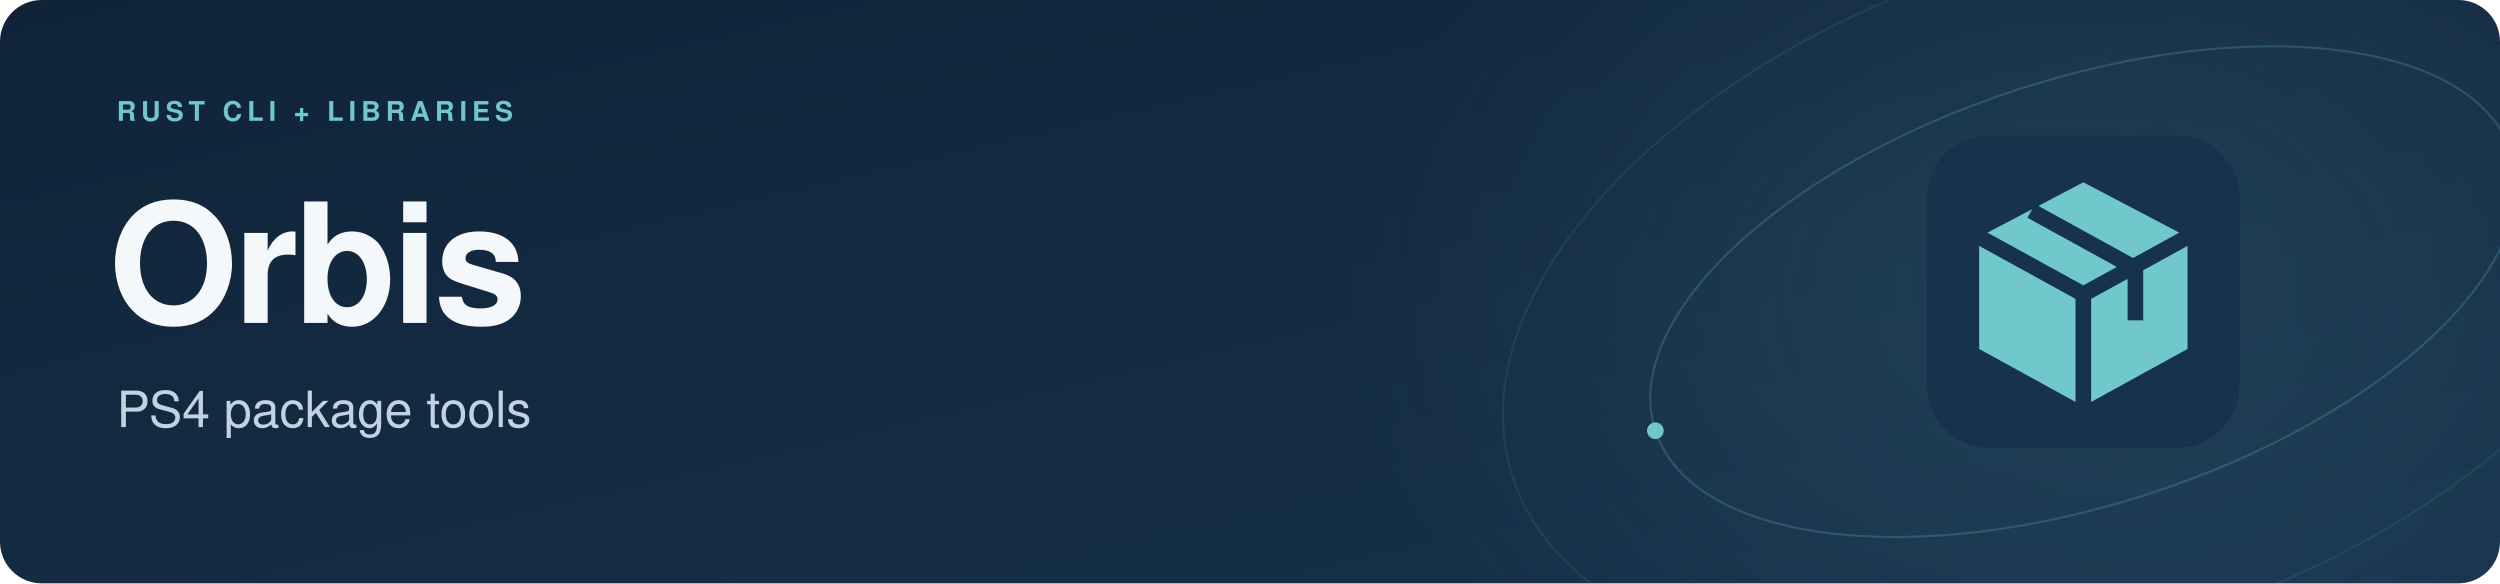
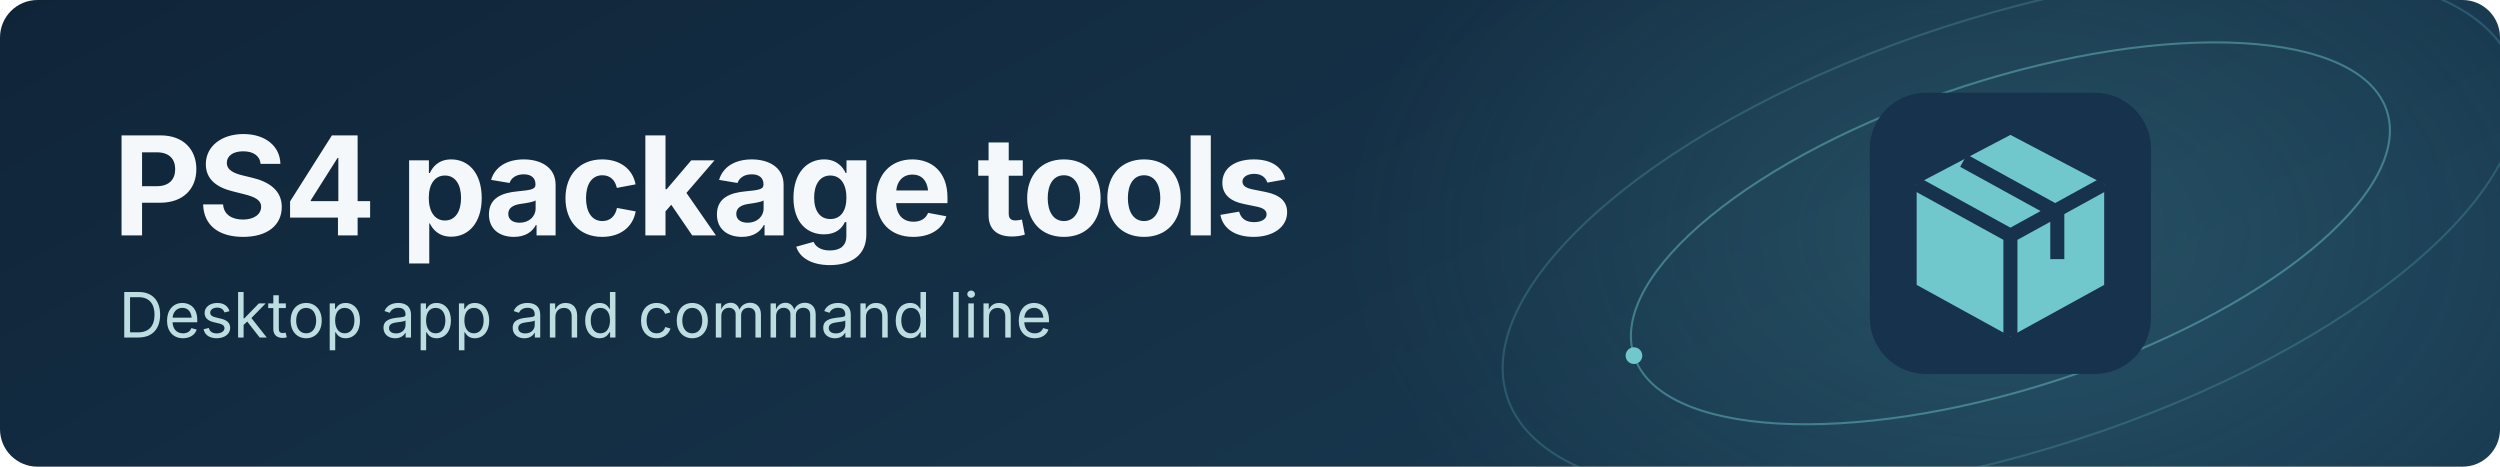
- <svg xmlns="http://www.w3.org/2000/svg" width="1200" height="280" viewBox="0 0 1200 280" role="img" aria-labelledby="title description">
+ <svg xmlns="http://www.w3.org/2000/svg" width="1200" height="224" viewBox="0 0 1200 224" role="img" aria-labelledby="title description">
  <defs>
-     <linearGradient id="background" x2="1" y2="1">
+     <linearGradient id="background" x2="1" y2=".35">
      <stop stop-color="#102438" />
-       <stop offset="1" stop-color="#17324d" />
+       <stop offset="1" stop-color="#183950" />
    </linearGradient>
    <radialGradient id="glow">
-       <stop stop-color="#70c8cc" stop-opacity=".13" />
+       <stop stop-color="#70c8cc" stop-opacity=".18" />
      <stop offset="1" stop-color="#70c8cc" stop-opacity="0" />
    </radialGradient>
    <clipPath id="frame">
-       <rect width="1200" height="280" rx="20" />
+       <rect width="1200" height="224" rx="18" />
    </clipPath>
  </defs>
  <g clip-path="url(#frame)">
-     <rect width="1200" height="280" fill="url(#background)" />
-     <ellipse cx="1000" cy="140" rx="360" ry="260" fill="url(#glow)" />
-     <g fill="none" stroke="#70c8cc" transform="rotate(-18 1000 140)">
-       <ellipse cx="1000" cy="140" rx="216" ry="102" stroke-opacity=".22" />
-       <ellipse cx="1000" cy="140" rx="288" ry="164" stroke-opacity=".1" />
-       <circle cx="784" cy="140" r="4" fill="#70c8cc" stroke="none" />
-       <circle cx="1288" cy="140" r="3" fill="#70c8cc" fill-opacity=".5" stroke="none" />
+     <rect width="1200" height="224" fill="url(#background)" />
+     <ellipse cx="965" cy="112" rx="320" ry="212" fill="url(#glow)" />
+     <g fill="none" stroke="#70c8cc" transform="rotate(-18 965 112)">
+       <ellipse cx="965" cy="112" rx="190" ry="74" stroke-opacity=".45" />
+       <ellipse cx="965" cy="112" rx="254" ry="104" stroke-opacity=".22" />
+       <circle cx="775" cy="112" r="4" fill="#70c8cc" stroke="none" />
    </g>
-     <g font-family="-apple-system, BlinkMacSystemFont, 'Segoe UI', Helvetica, Arial, sans-serif">
-       <text x="56" y="58" fill="#70c8cc" font-size="13" font-weight="600" letter-spacing="2.4">RUST CLI + LIBRARIES</text>
-       <text x="52" y="155" fill="#f4f8fb" font-size="80" font-weight="700" letter-spacing="-2">Orbis</text>
-       <text x="56" y="205" fill="#c1d3e1" font-size="24">PS4 package tools</text>
-     </g>
-     <g transform="translate(920 60) scale(1.25)">
+     <g transform="translate(893 40) scale(1.125)">
      <rect x="4" y="4" width="120" height="120" rx="24" fill="#17324d" />
      <path d="M64 22 104 43v43L64 108 24 86V43Z" fill="#70c8cc" />
      <path d="m24 43 40 22 40-22M64 65v43M44 33l40 22v20" fill="none" stroke="#17324d" stroke-width="6" stroke-linejoin="round" />
    </g>
+     <g font-family="Inter, 'Segoe UI', Helvetica, Arial, sans-serif">
+       <text x="54" y="113" fill="#f4f8fb" font-size="66" font-weight="700" letter-spacing="-2">PS4 package tools</text>
+       <text x="57" y="162" fill="#bddee1" font-size="30">Desktop app and command line</text>
+     </g>
  </g>
</svg>
